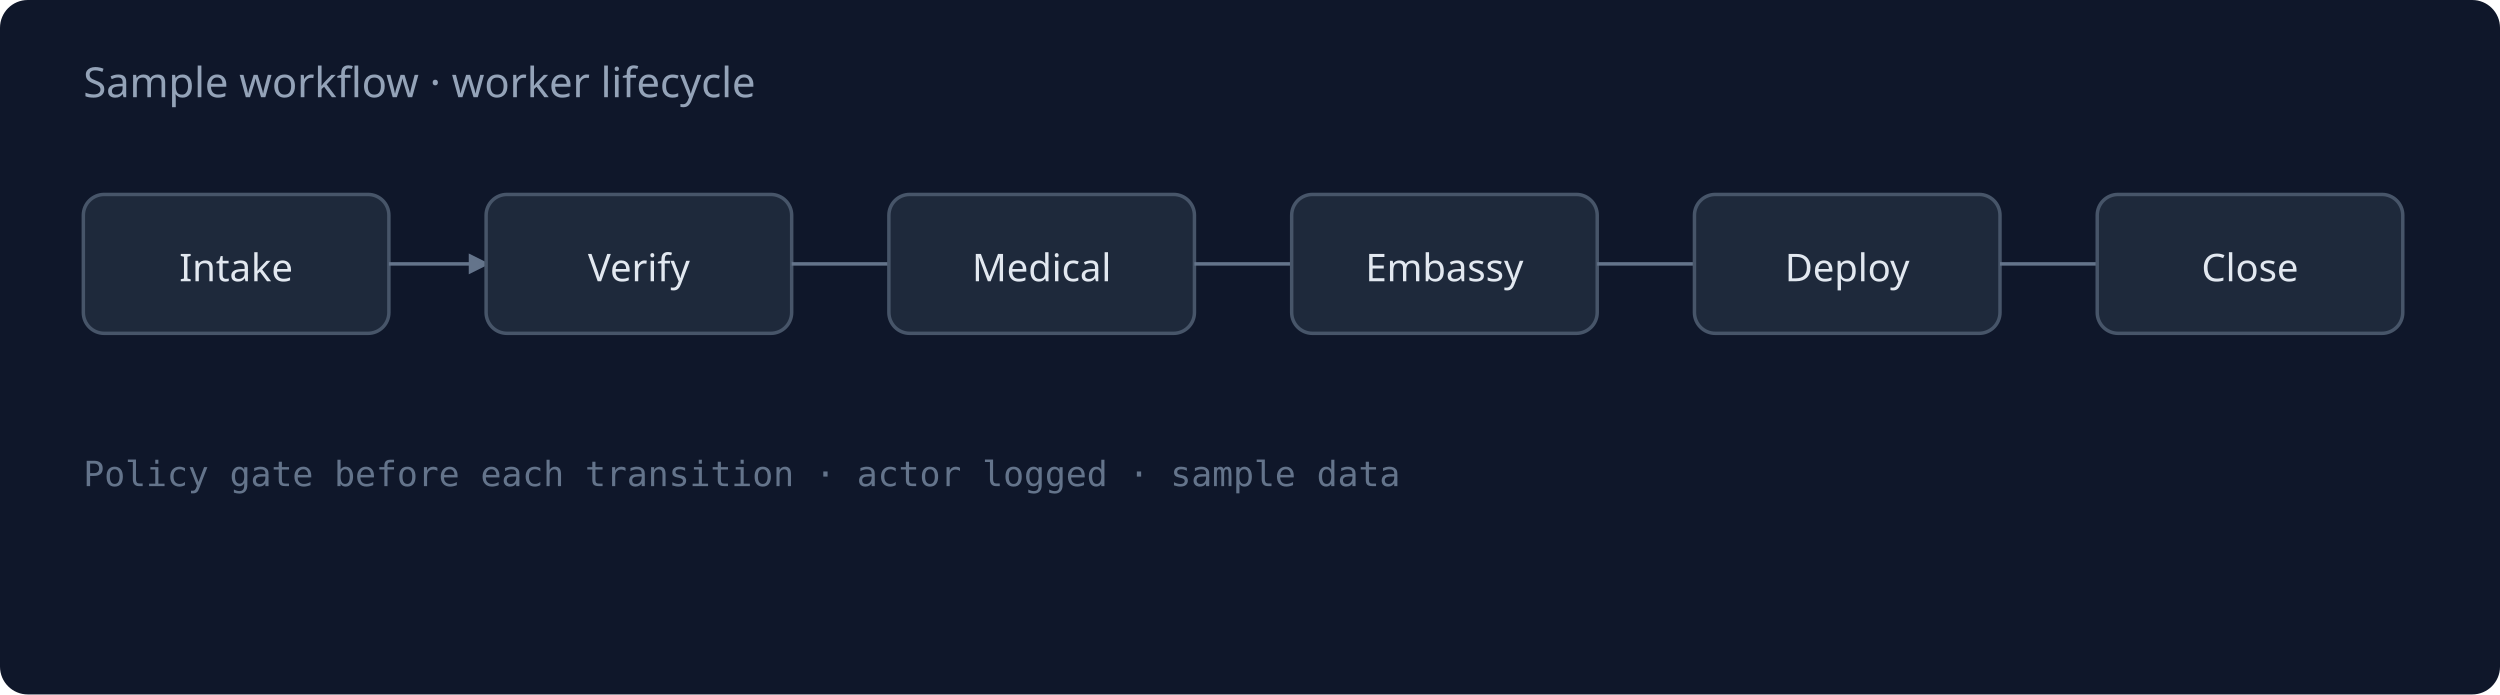
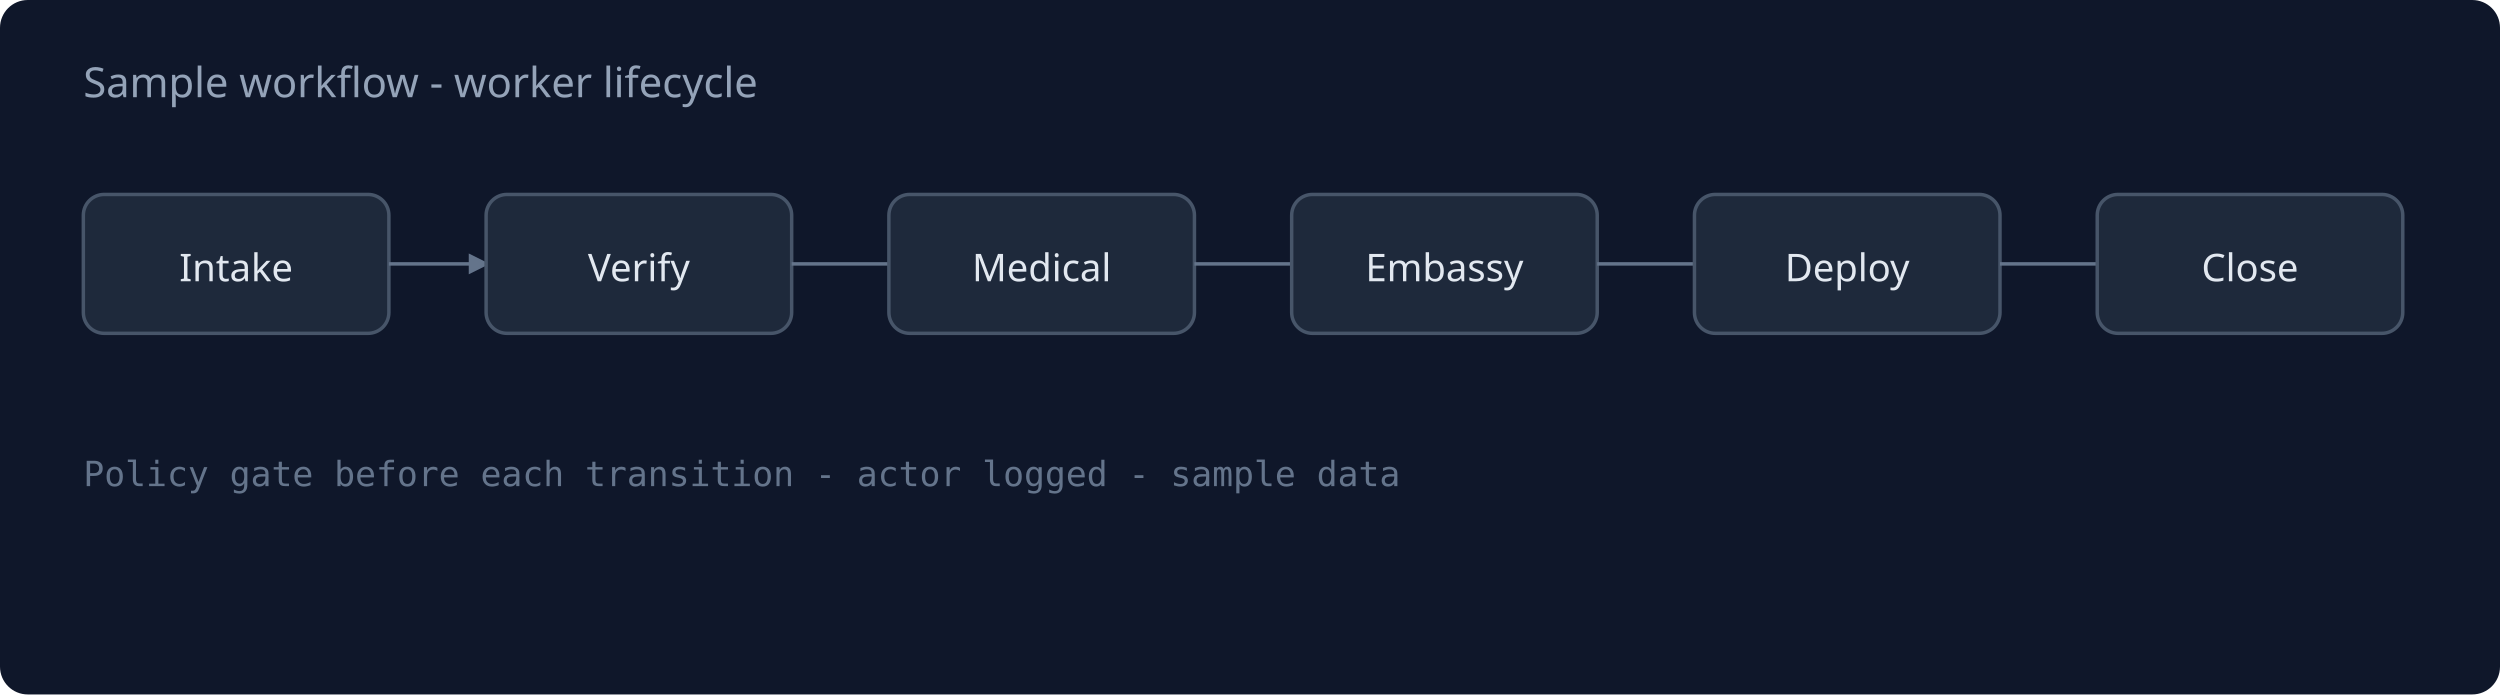
<svg xmlns="http://www.w3.org/2000/svg" width="720" height="200" viewBox="0 0 720 200" role="img" aria-labelledby="t">
  <rect width="720" height="200" fill="#0f172a" rx="8" />
-   <text x="24" y="28" fill="#94a3b8" font-family="system-ui,sans-serif" font-size="12">Sample workflow · worker lifecycle</text>
+   <text x="24" y="28" fill="#94a3b8" font-family="system-ui,sans-serif" font-size="12">Sample workflow  -  worker lifecycle</text>
  <g font-family="system-ui,sans-serif" font-size="11" fill="#e2e8f0">
    <rect x="24" y="56" width="88" height="40" rx="6" fill="#1e293b" stroke="#475569" />
    <text x="68" y="81" text-anchor="middle">Intake</text>
    <path d="M112 76h28" stroke="#64748b" marker-end="url(#a)" />
    <rect x="140" y="56" width="88" height="40" rx="6" fill="#1e293b" stroke="#475569" />
    <text x="184" y="81" text-anchor="middle">Verify</text>
    <path d="M228 76h28" stroke="#64748b" />
    <rect x="256" y="56" width="88" height="40" rx="6" fill="#1e293b" stroke="#475569" />
    <text x="300" y="81" text-anchor="middle">Medical</text>
    <path d="M344 76h28" stroke="#64748b" />
    <rect x="372" y="56" width="88" height="40" rx="6" fill="#1e293b" stroke="#475569" />
    <text x="416" y="81" text-anchor="middle">Embassy</text>
    <path d="M460 76h28" stroke="#64748b" />
    <rect x="488" y="56" width="88" height="40" rx="6" fill="#1e293b" stroke="#475569" />
    <text x="532" y="81" text-anchor="middle">Deploy</text>
    <path d="M576 76h28" stroke="#64748b" />
    <rect x="604" y="56" width="88" height="40" rx="6" fill="#1e293b" stroke="#475569" />
    <text x="648" y="81" text-anchor="middle">Close</text>
  </g>
-   <text x="24" y="140" fill="#64748b" font-family="ui-monospace,monospace" font-size="10">Policy gate before each transition · actor logged · sample data</text>
+   <text x="24" y="140" fill="#64748b" font-family="ui-monospace,monospace" font-size="10">Policy gate before each transition  -  actor logged  -  sample data</text>
  <defs>
    <marker id="a" markerWidth="6" markerHeight="6" refX="5" refY="3" orient="auto">
      <path d="M0,0 L6,3 L0,6 Z" fill="#64748b" />
    </marker>
  </defs>
</svg>
